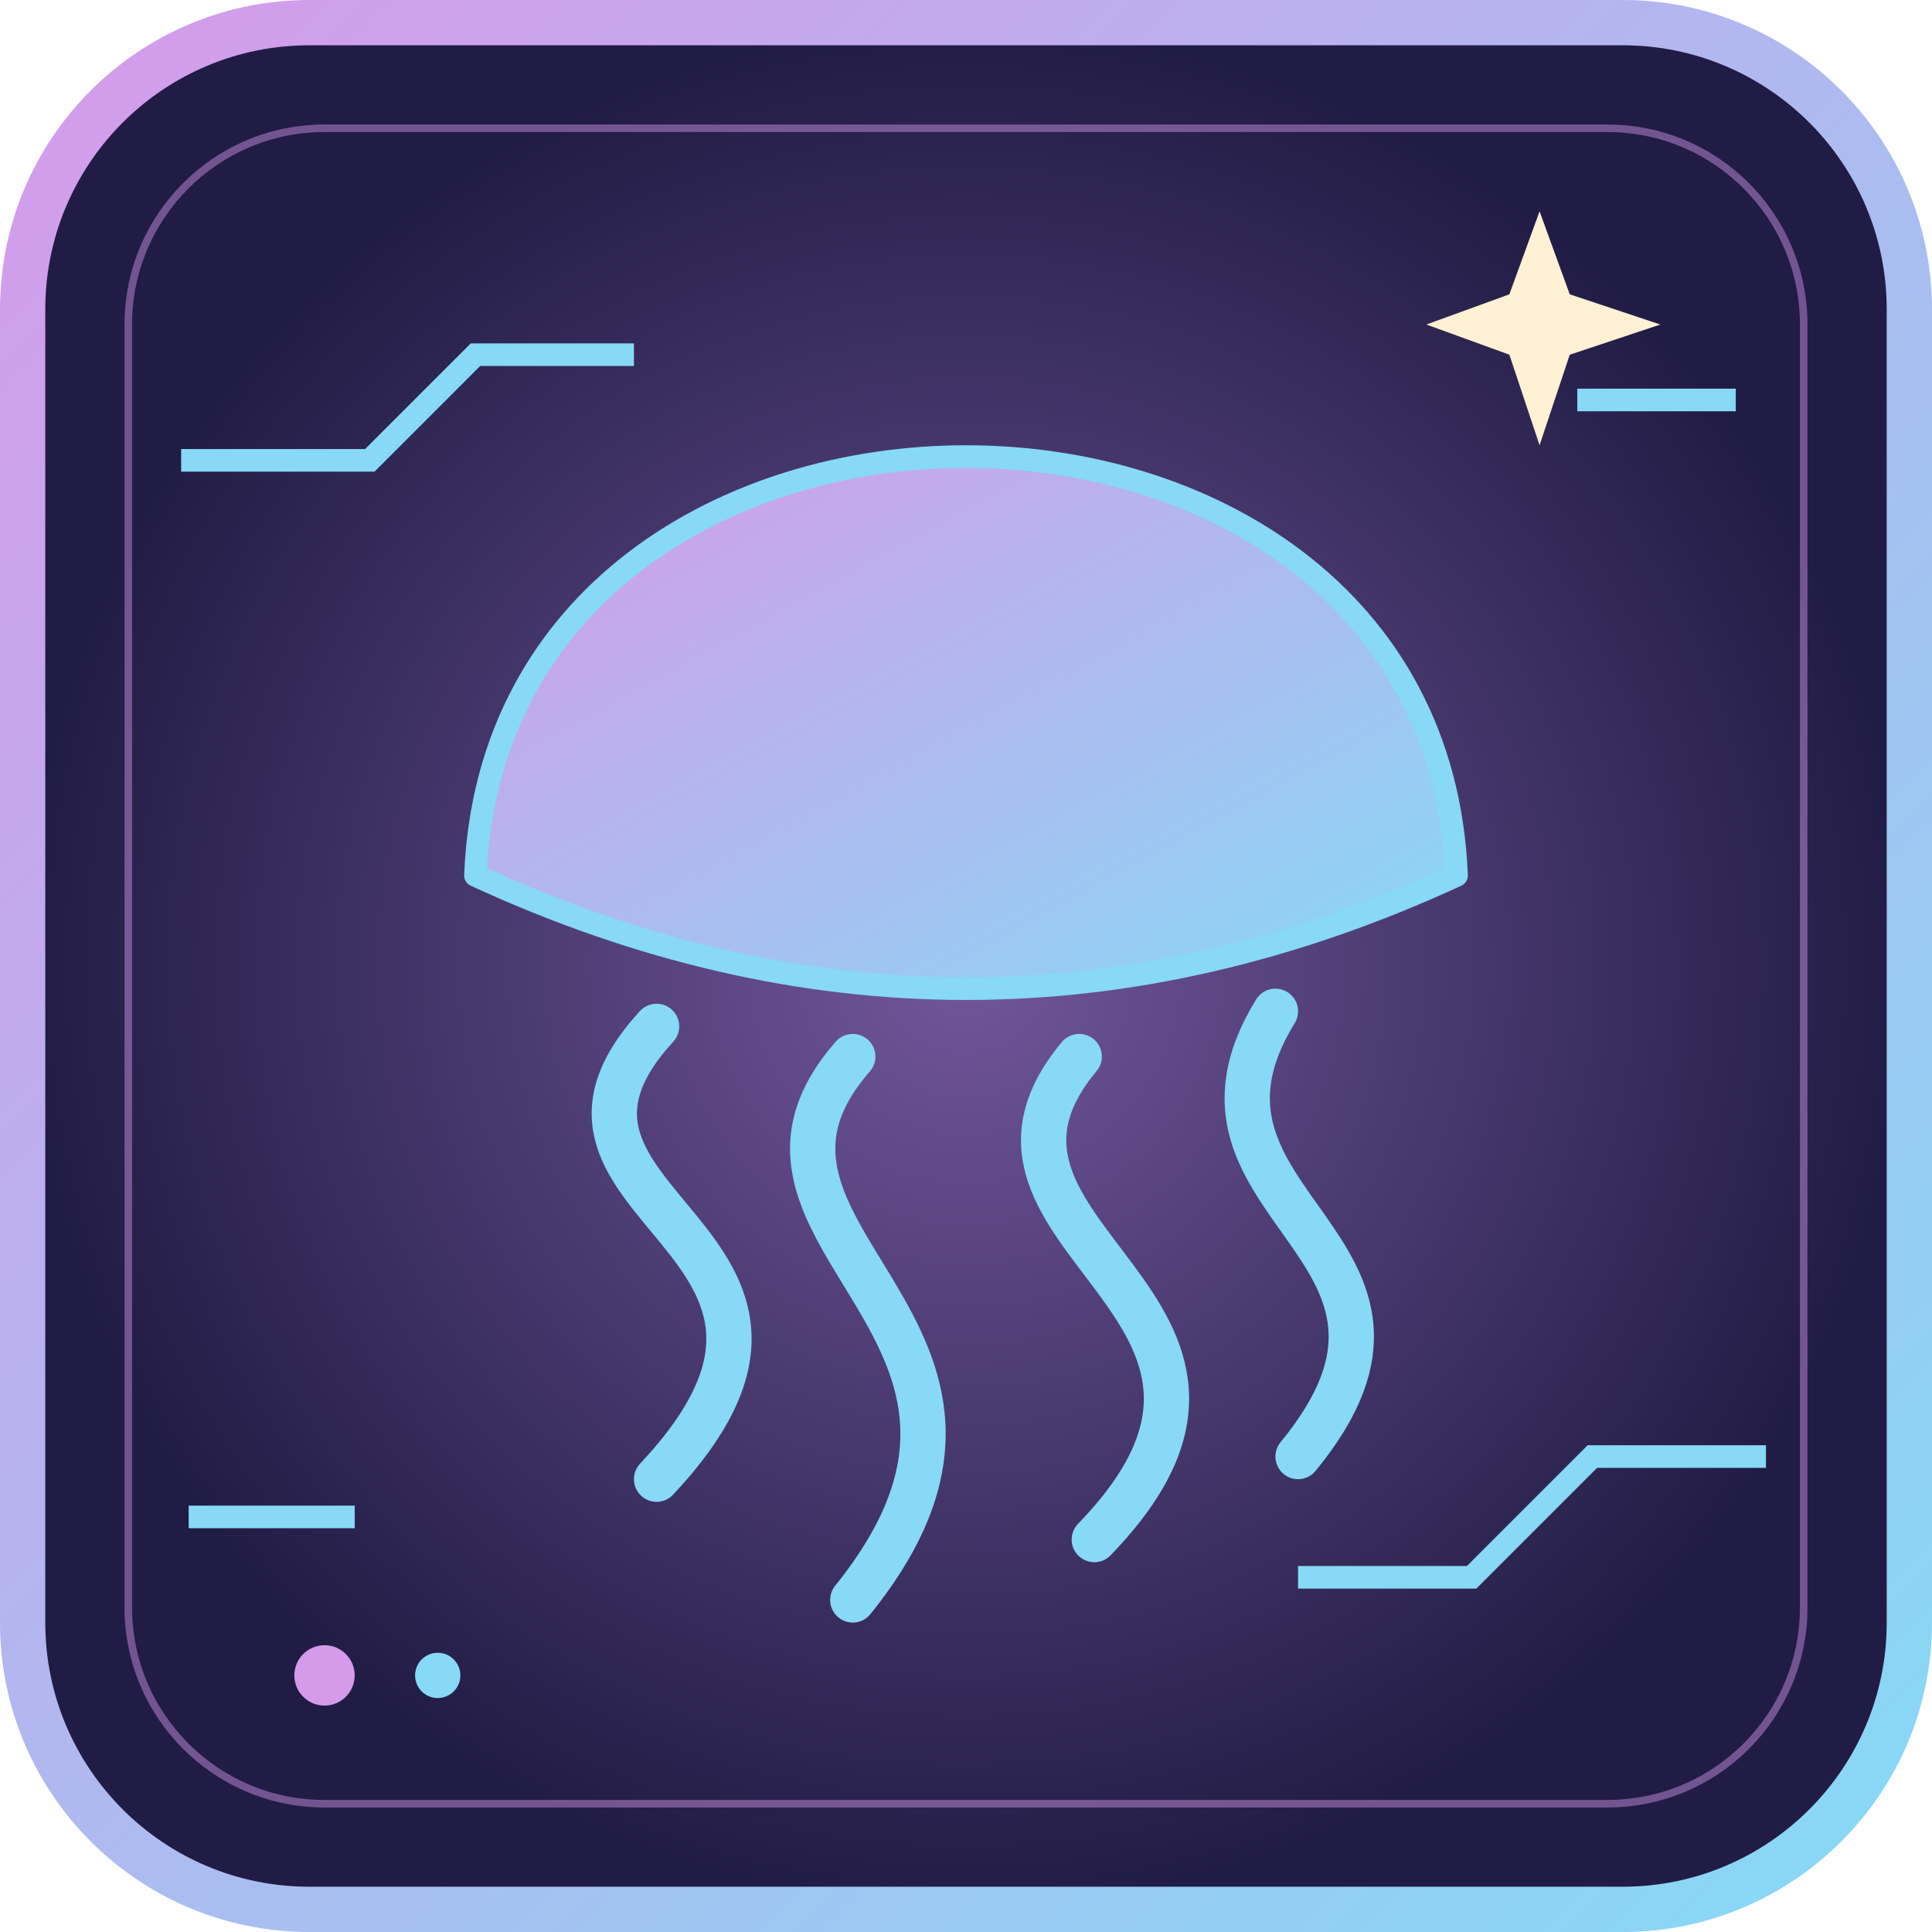
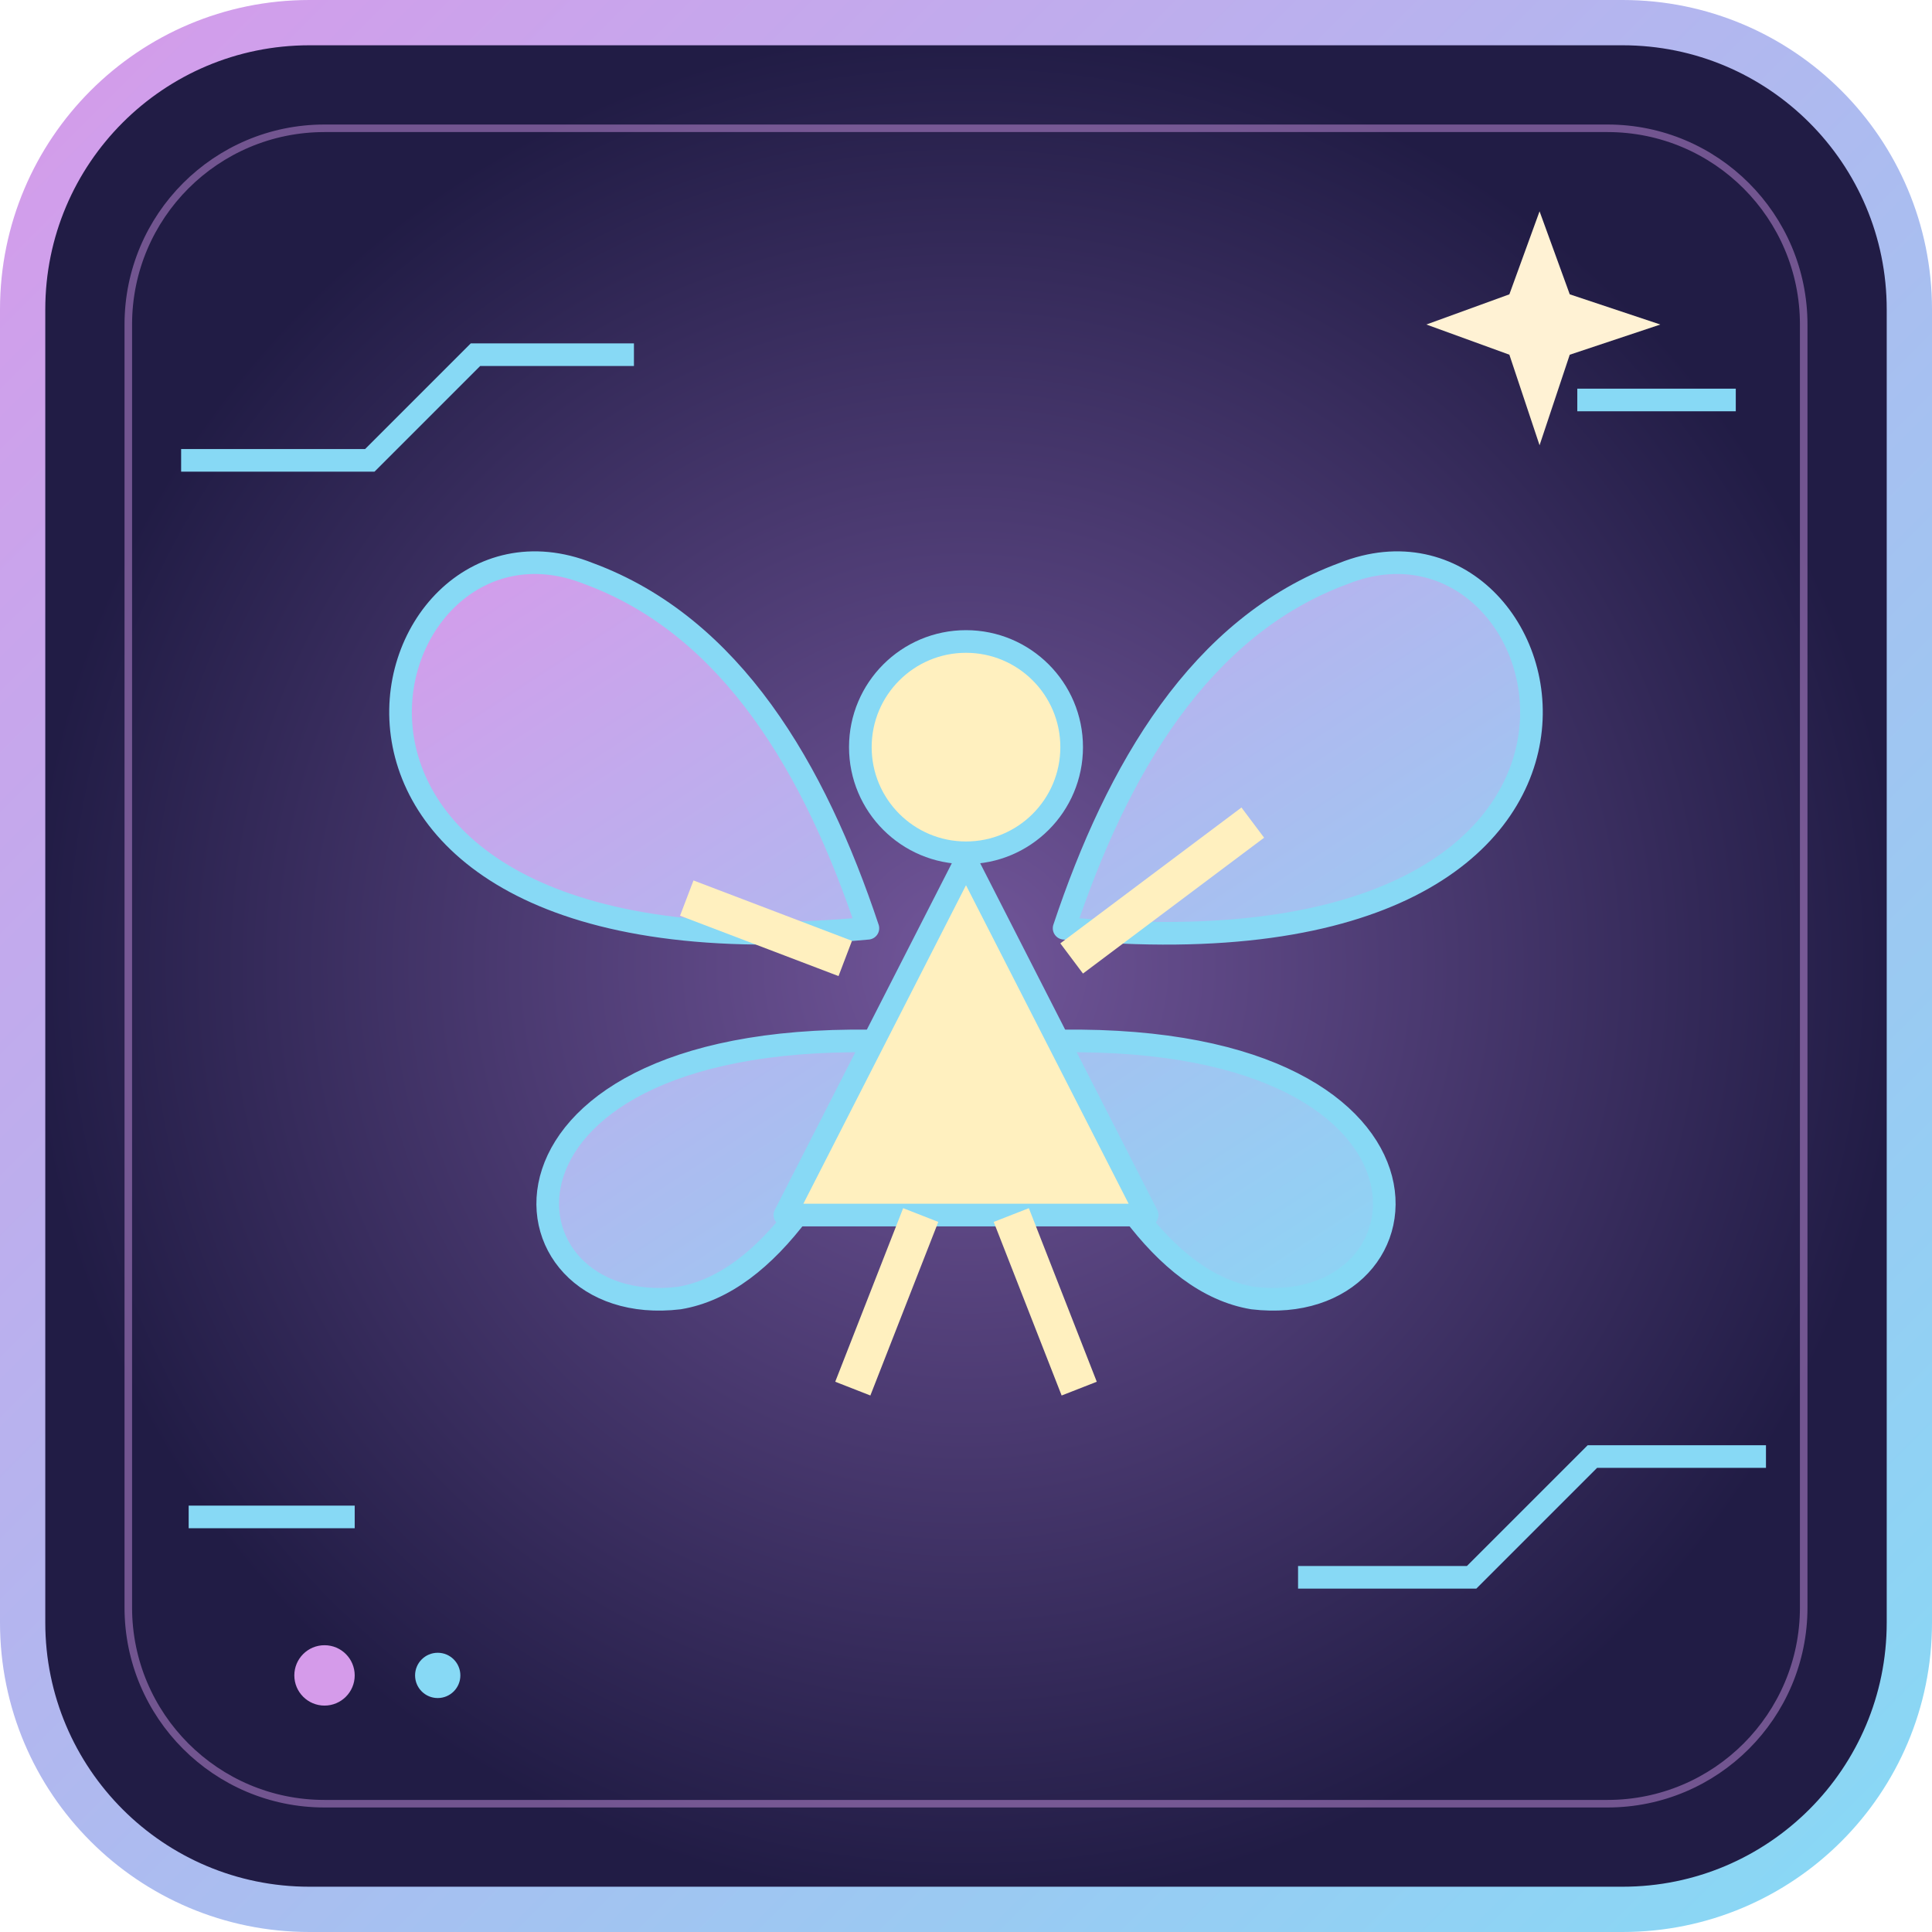
<svg xmlns="http://www.w3.org/2000/svg" viewBox="0 0 256 256">
  <defs>
    <linearGradient id="g" x2="1" y2="1">
      <stop stop-color="#d59bea" />
      <stop offset="1" stop-color="#87d9f5" />
    </linearGradient>
    <radialGradient id="bg">
      <stop stop-color="#72569a" />
      <stop offset="1" stop-color="#211c45" />
    </radialGradient>
  </defs>
  <rect x="3" y="3" width="250" height="250" rx="38" fill="url(#bg)" stroke="url(#g)" stroke-width="6" />
  <rect x="17" y="17" width="222" height="222" rx="26" fill="none" stroke="#d59bea" opacity=".45" />
  <path d="M24 61H49L63 47H84M172 209H195L211 193H234M25 201H47M209 53H230" fill="none" stroke="#87d9f5" stroke-width="3" />
  <g fill="url(#g)" stroke="#87d9f5" stroke-width="3" stroke-linejoin="round">
-     <path d="M63 116C66 42 190 42 193 116Q128 146 63 116Z" />
-     <g fill="none" stroke-width="6" stroke-linecap="round">
-       <path d="M87 136C65 160 117 164 87 196M113 140C92 164 142 176 113 212M143 140C123 164 175 173 145 204M169 134C153 160 195 165 172 193" />
-     </g>
+     <path d="M115 123C30 131 48 64 78 76c19 7 30 26 37 47zm26 0c85 8 67-59 37-47-19 7-30 26-37 47zm-23 15c-57-2-53 37-28 34 12-2 21-17 28-34zm20 0c57-2 53 37 28 34-12-2-21-17-28-34z" />
+     <circle cx="128" cy="99" r="14" fill="#fff0bf" />
+     <path d="M128 114l-24 47h48z" fill="#fff0bf" />
+     <path d="M122 161l-9 23m21-23 9 23m-31-57-21-8m51 8 24-18" stroke="#fff0bf" stroke-width="5" fill="none" />
  </g>
  <path d="M204 28L208 39L220 43L208 47L204 59L200 47L189 43L200 39Z" fill="#fff2d4" />
  <circle cx="43" cy="222" r="4" fill="#d59bea" />
  <circle cx="58" cy="222" r="3" fill="#87d9f5" />
</svg>
